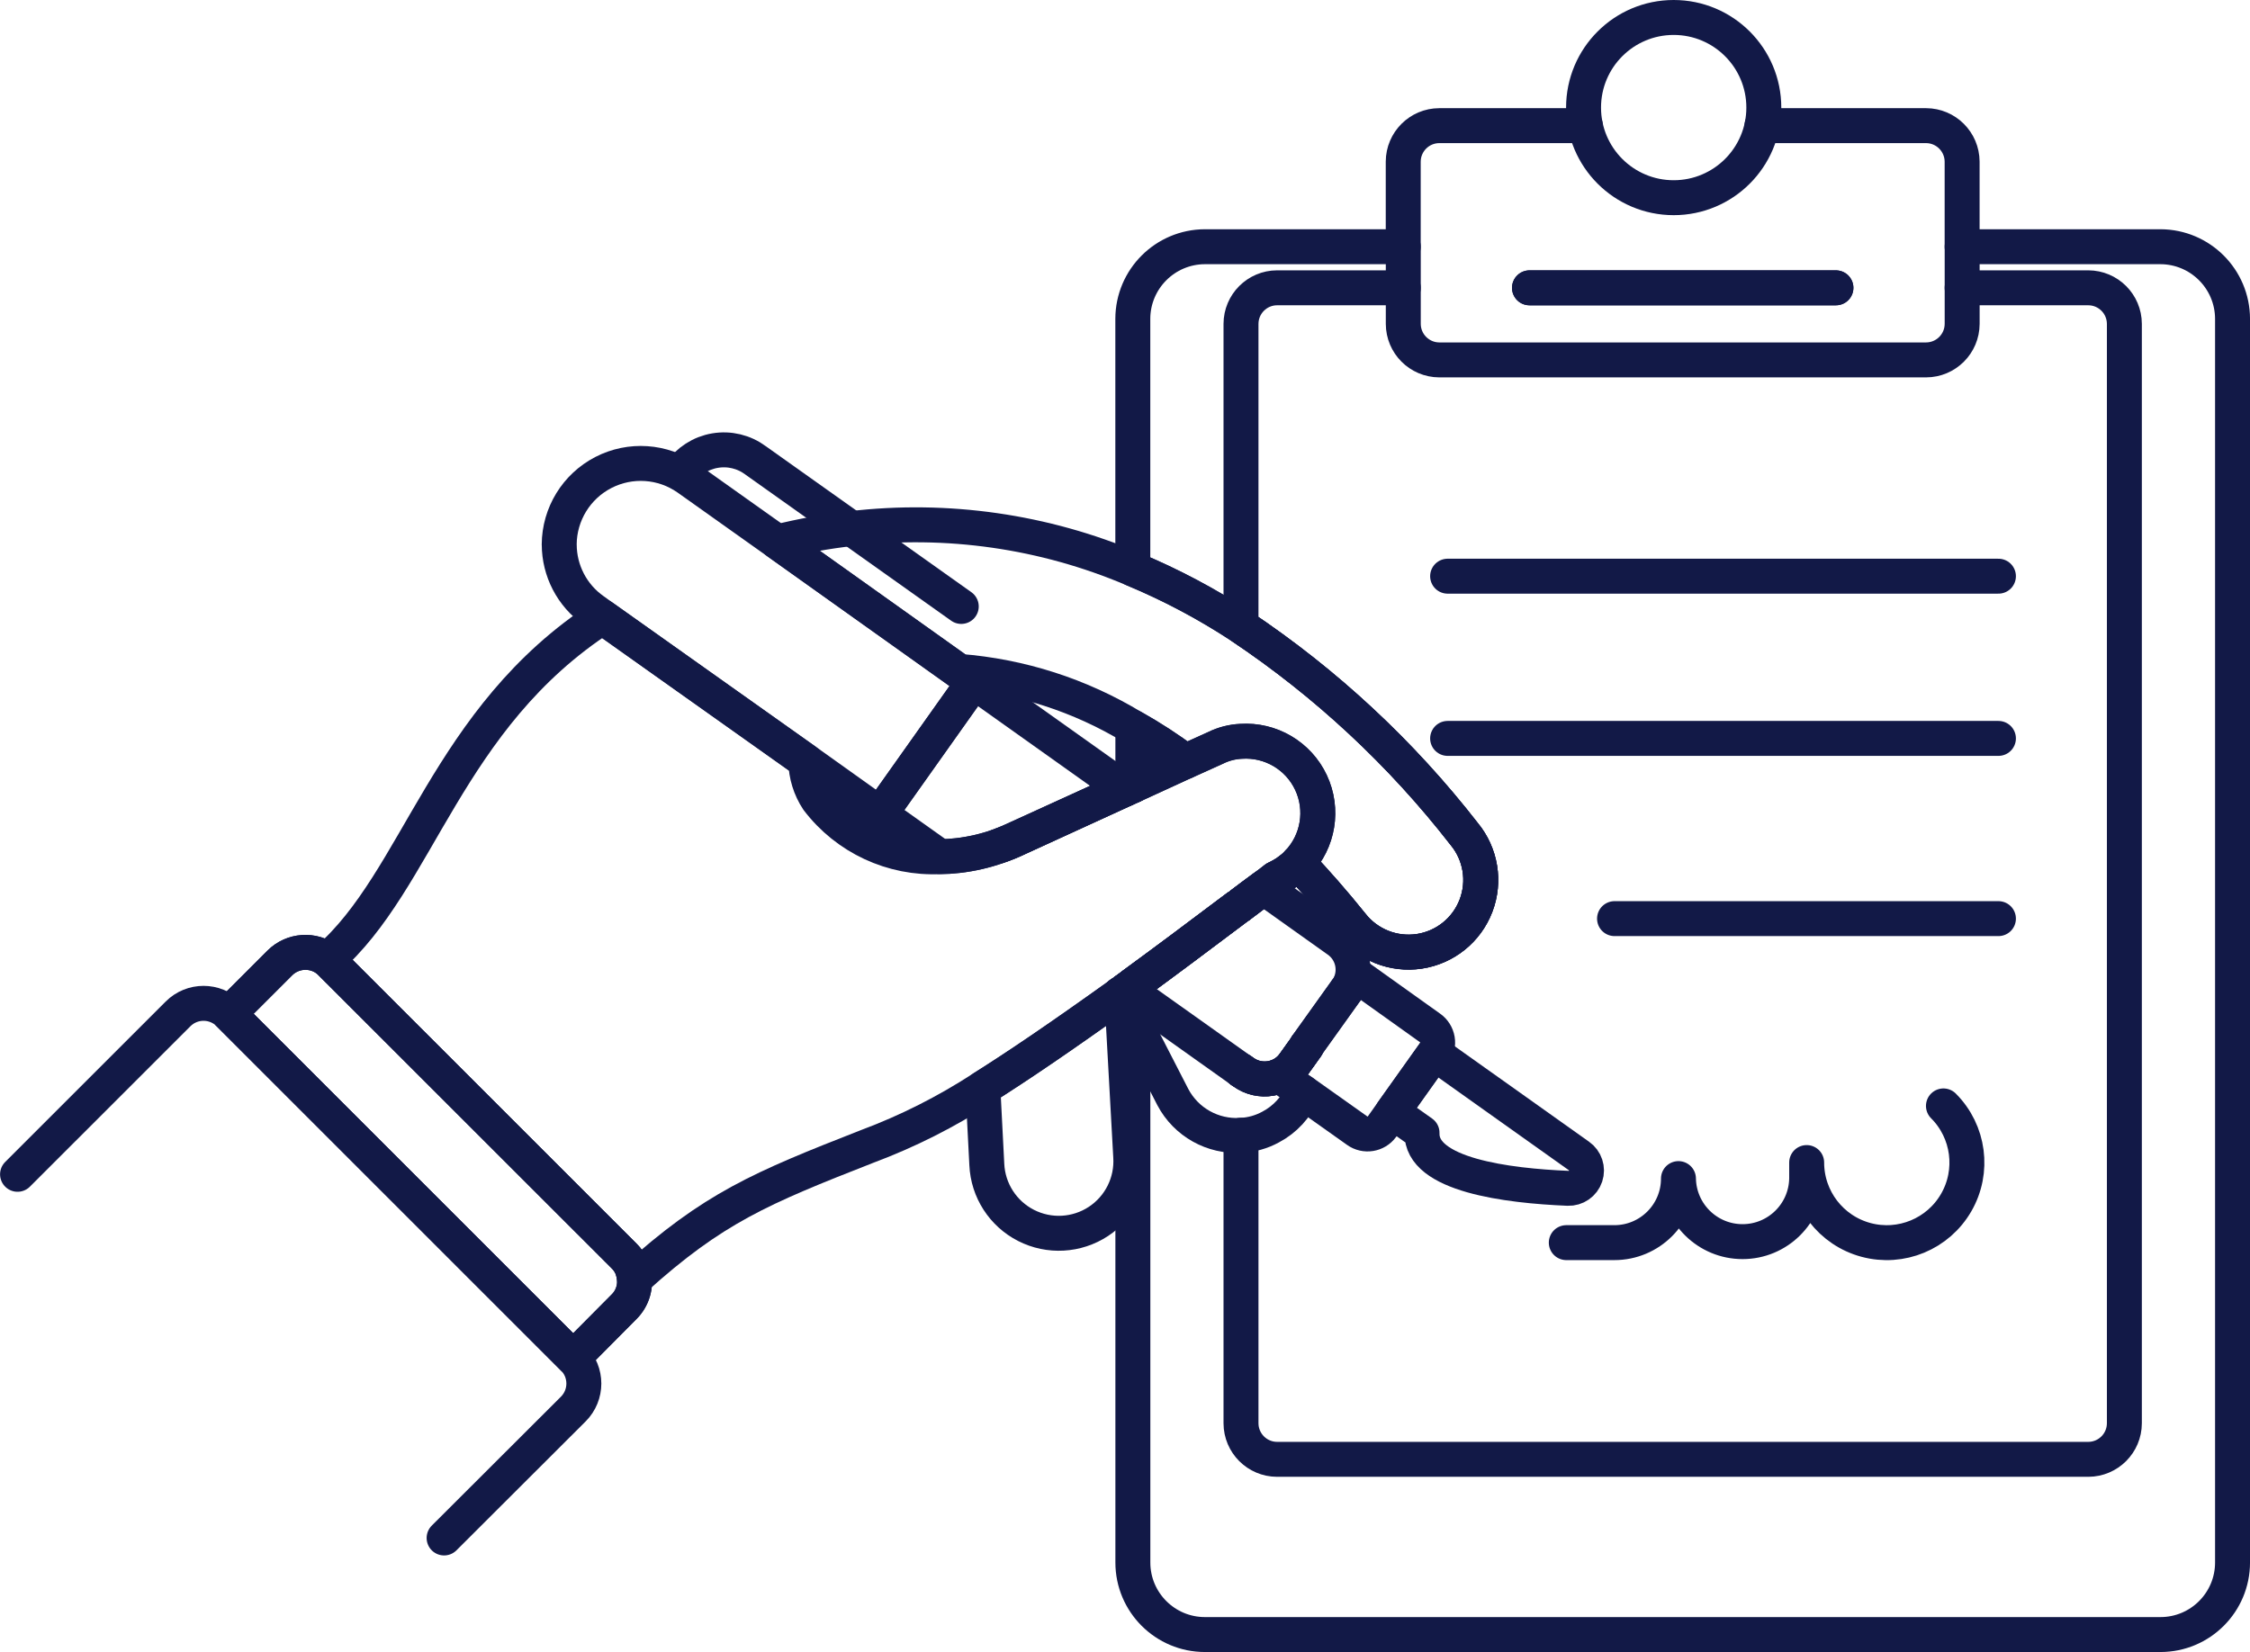
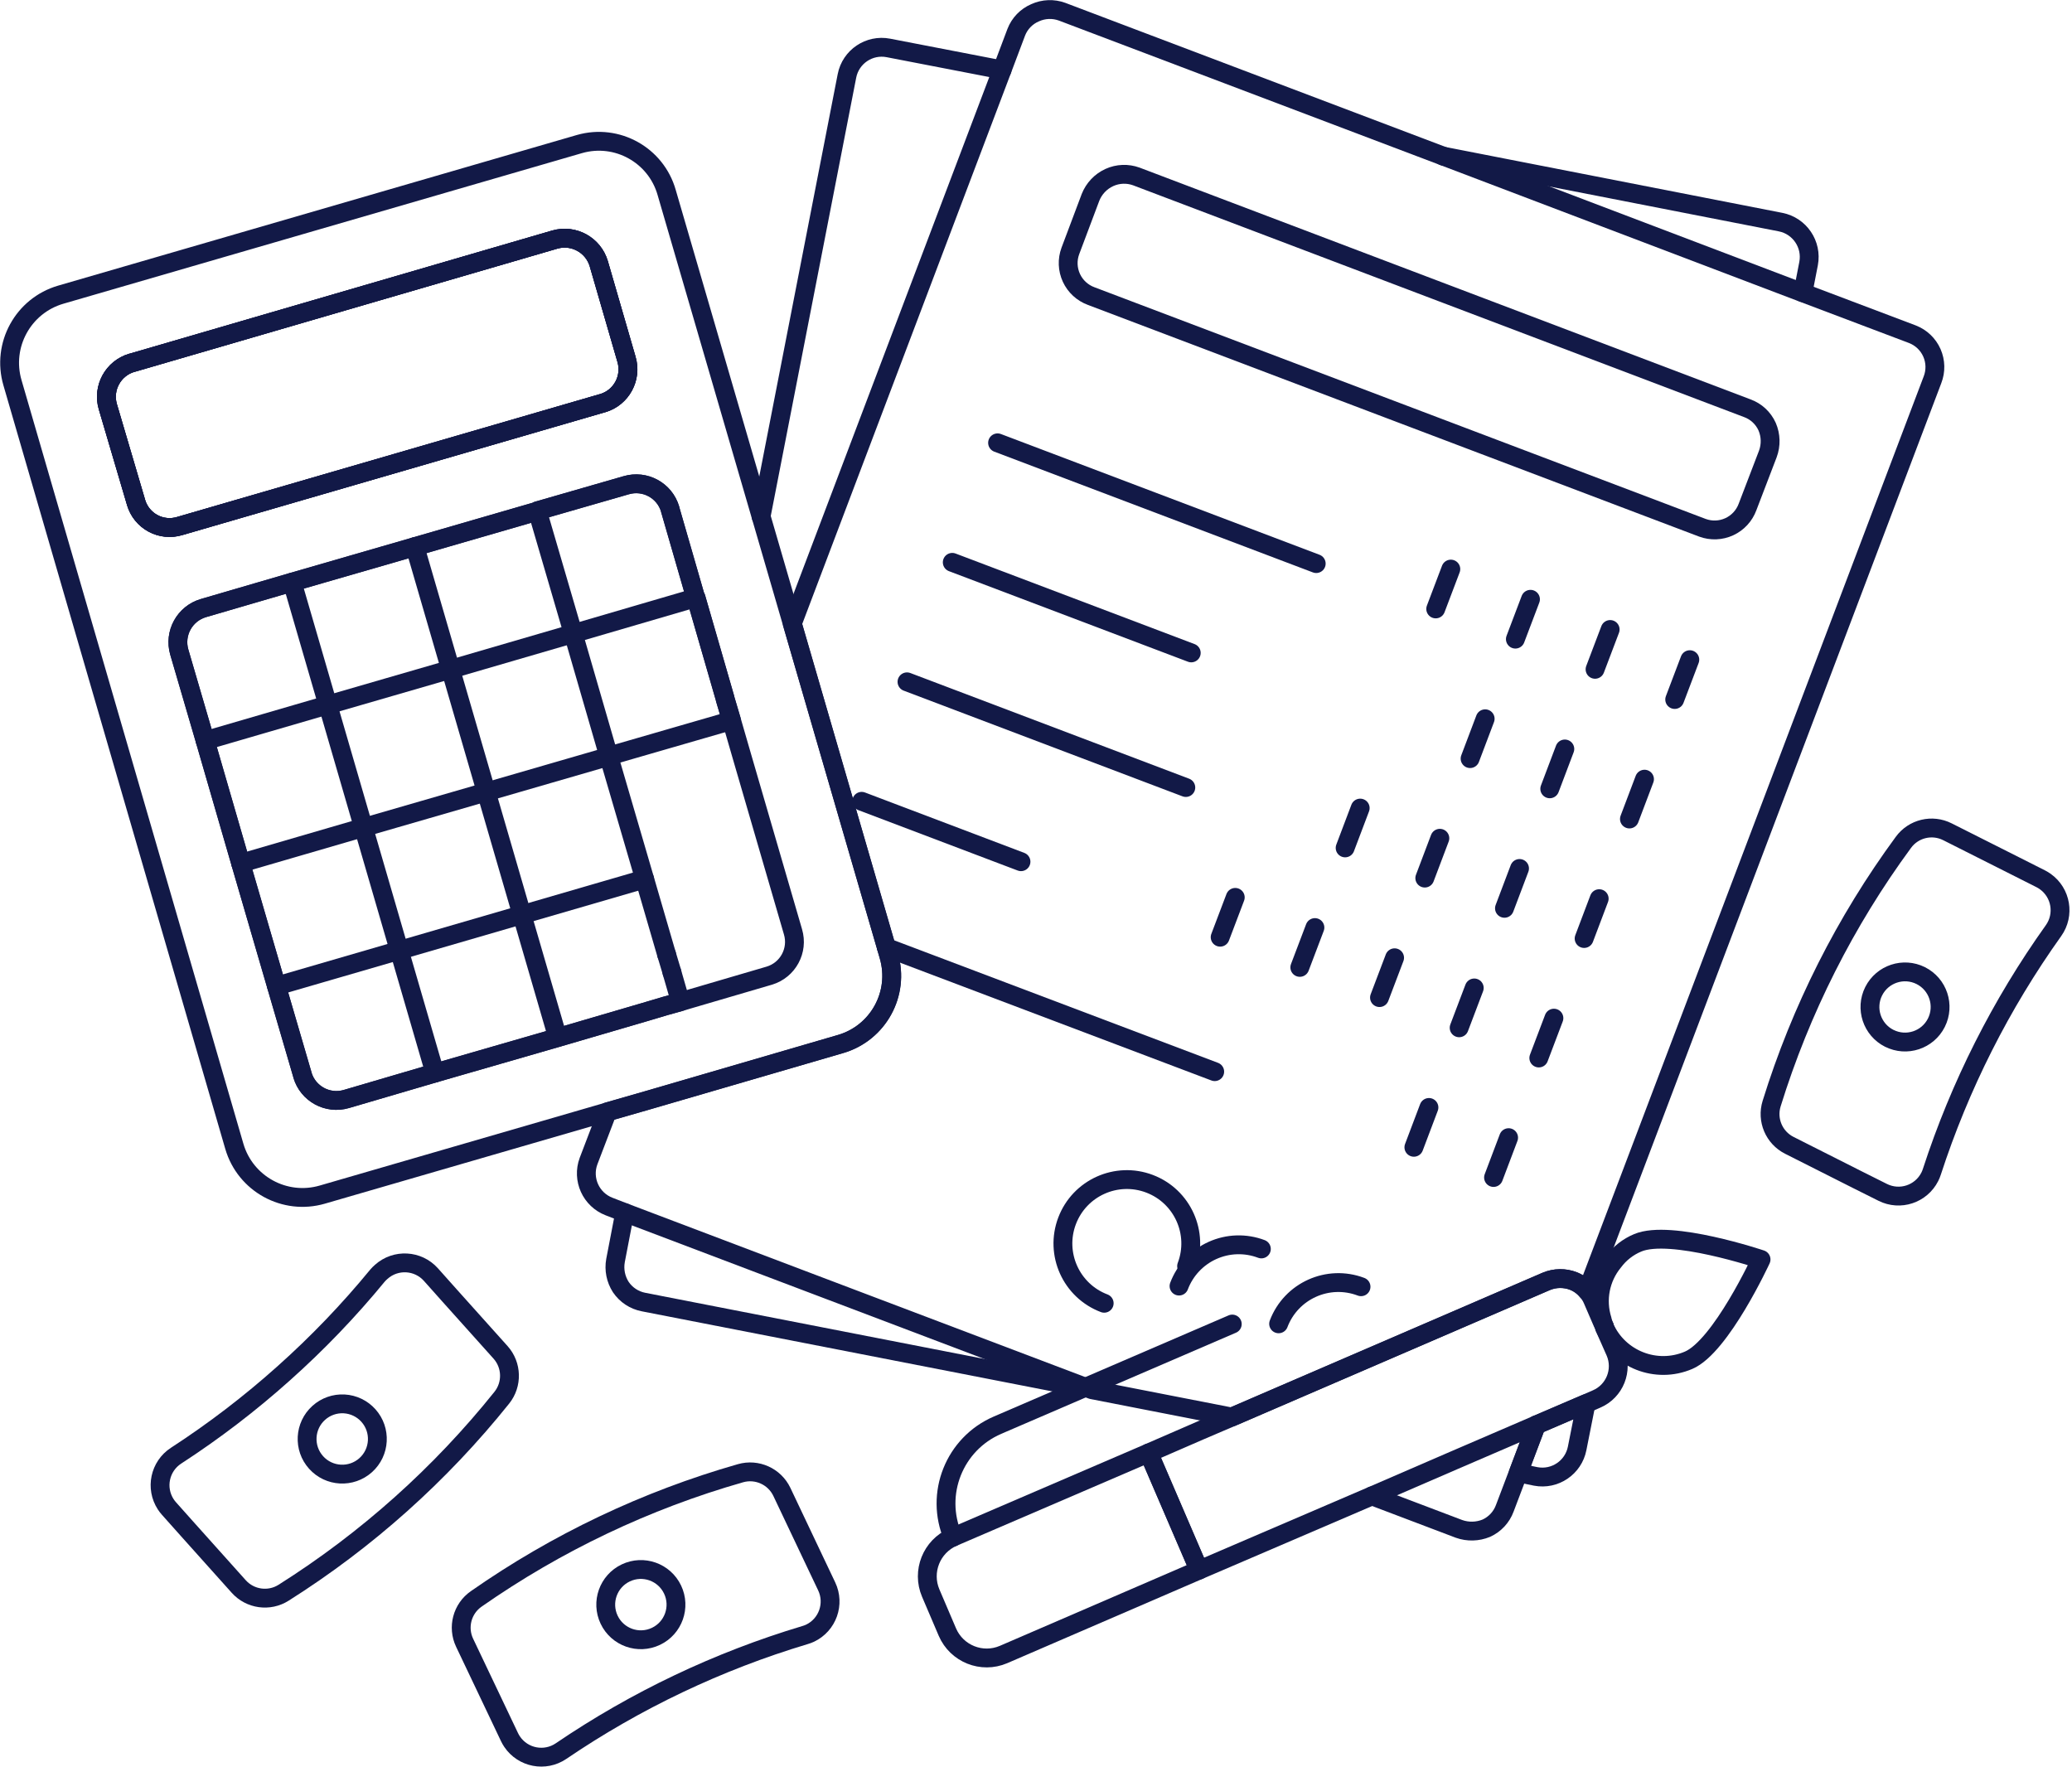
- <svg xmlns="http://www.w3.org/2000/svg" width="128.758" height="94.559" viewBox="0 0 128.758 94.559">
-   <g id="Group_1081" data-name="Group 1081" transform="translate(1 1)">
-     <path id="Path_992" data-name="Path 992" d="M56.032,134.492v.021l-.722,1.01a2.07,2.07,0,0,1-2.886.474l-.147-.1M46.089,131c1.753-1.28,3.713-2.745,5.984-4.456a.652.652,0,0,0,.2-.144c.413-.311.848-.641,1.3-.971.228-.165.455-.33.68-.515a5.49,5.49,0,0,0,.6-.33l.249-.186a2.606,2.606,0,0,0,.432-.393c1.031,1.094,2.065,2.269,3.075,3.527a4.131,4.131,0,1,0,6.437-5.178,54.618,54.618,0,0,0-12.772-11.885,37.469,37.469,0,0,0-6.188-3.279V92.874a4.138,4.138,0,0,1,4.127-4.127H61.564v4.417a2.068,2.068,0,0,0,2.062,2.062H91.481a2.07,2.07,0,0,0,2.065-2.062V88.747h11.346a4.138,4.138,0,0,1,4.127,4.127v71.185a4.125,4.125,0,0,1-4.127,4.127H50.216a4.125,4.125,0,0,1-4.127-4.127V132.964" transform="translate(17.74 -75.625)" fill="none" stroke="#121947" stroke-linecap="round" stroke-linejoin="round" stroke-width="2" />
-     <path id="Path_993" data-name="Path 993" d="M46.089,99.258V102.6l3.012-1.384A27.655,27.655,0,0,0,46.089,99.258Z" transform="translate(17.74 -58.632)" fill="none" stroke="#121947" stroke-linecap="round" stroke-linejoin="round" stroke-width="2" />
-     <line id="Line_64" data-name="Line 64" x2="17.538" transform="translate(86.525 15.475)" fill="none" stroke="#121947" stroke-linecap="round" stroke-linejoin="round" stroke-width="2" />
-     <path id="Path_994" data-name="Path 994" d="M57.741,89.646H50.519a2.07,2.07,0,0,0-2.065,2.065V109.02a54.618,54.618,0,0,1,12.772,11.885,4.131,4.131,0,1,1-6.437,5.178c-1.01-1.259-2.044-2.434-3.075-3.527a2.606,2.606,0,0,1-.432.393l-.249.186a5.49,5.49,0,0,1-.6.33c-.225.186-.453.351-.68.515-.453.33-.887.659-1.3.971" transform="translate(21.563 -74.172)" fill="none" stroke="#121947" stroke-linecap="round" stroke-linejoin="round" stroke-width="2" />
-     <path id="Path_995" data-name="Path 995" d="M48.454,138.154v16.485a2.07,2.07,0,0,0,2.065,2.065H96.941a2.071,2.071,0,0,0,2.065-2.065V91.711a2.07,2.07,0,0,0-2.065-2.065H89.722" transform="translate(21.563 -74.172)" fill="none" stroke="#121947" stroke-linecap="round" stroke-linejoin="round" stroke-width="2" />
-     <path id="Path_996" data-name="Path 996" d="M52.209,106.229v.021l-.722,1.01a2.07,2.07,0,0,1-2.886.474l-.147-.1" transform="translate(21.563 -47.362)" fill="none" stroke="#121947" stroke-linecap="round" stroke-linejoin="round" stroke-width="2" />
-     <line id="Line_65" data-name="Line 65" x1="31.521" transform="translate(81.841 31.981)" fill="none" stroke="#121947" stroke-linecap="round" stroke-linejoin="round" stroke-width="2" />
-     <line id="Line_66" data-name="Line 66" x1="31.521" transform="translate(81.841 41.266)" fill="none" stroke="#121947" stroke-linecap="round" stroke-linejoin="round" stroke-width="2" />
-     <line id="Line_67" data-name="Line 67" x1="21.969" transform="translate(91.393 51.582)" fill="none" stroke="#121947" stroke-linecap="round" stroke-linejoin="round" stroke-width="2" />
-     <path id="Path_997" data-name="Path 997" d="M71.3,93.03V88.16A2.07,2.07,0,0,0,69.237,86.1H59.848" transform="translate(39.984 -79.908)" fill="none" stroke="#121947" stroke-linecap="round" stroke-linejoin="round" stroke-width="2" />
-     <path id="Path_998" data-name="Path 998" d="M62.423,86.1H54.065A2.068,2.068,0,0,0,52,88.16v4.87" transform="translate(27.301 -79.908)" fill="none" stroke="#121947" stroke-linecap="round" stroke-linejoin="round" stroke-width="2" />
-     <line id="Line_68" data-name="Line 68" x1="17.538" transform="translate(86.525 15.475)" fill="none" stroke="#121947" stroke-linecap="round" stroke-linejoin="round" stroke-width="2" />
-     <ellipse id="Ellipse_19" data-name="Ellipse 19" cx="5.158" cy="5.158" rx="5.158" ry="5.158" transform="translate(89.62 0)" fill="none" stroke="#121947" stroke-linecap="round" stroke-linejoin="round" stroke-width="2" />
-     <path id="Path_999" data-name="Path 999" d="M77.15,107.542a4.585,4.585,0,1,1-7.827,3.242v.918a3.669,3.669,0,0,1-7.337,0,3.667,3.667,0,0,1-3.669,3.666h-2.75" transform="translate(33.065 -45.24)" fill="none" stroke="#121947" stroke-linecap="round" stroke-linejoin="round" stroke-width="2" />
-     <path id="Path_1000" data-name="Path 1000" d="M50.67,105.14c-3.425,2.454-5.922,4.147-7.861,5.364l.225,4.375a4.124,4.124,0,1,0,8.235-.455l-.5-9.056v-.29" transform="translate(12.437 -49.225)" fill="none" stroke="#121947" stroke-linecap="round" stroke-linejoin="round" stroke-width="2" />
-     <path id="Path_1001" data-name="Path 1001" d="M45.813,105.1l.1.228.62,1.2,2.29,4.456a4.114,4.114,0,0,0,3.9,2.188,3.889,3.889,0,0,0,1.693-.474,4.026,4.026,0,0,0,1.837-2" transform="translate(17.294 -49.186)" fill="none" stroke="#121947" stroke-linecap="round" stroke-linejoin="round" stroke-width="2" />
-     <path id="Path_1002" data-name="Path 1002" d="M45.963,107.9c.1-.084.225-.165.33-.249,1.753-1.28,3.713-2.745,5.984-4.456" transform="translate(17.536 -52.271)" fill="none" stroke="#121947" stroke-linecap="round" stroke-linejoin="round" stroke-width="2" />
-     <path id="Path_1003" data-name="Path 1003" d="M48.454,107.619l.147.1a2.07,2.07,0,0,0,2.886-.474l.722-1.01" transform="translate(21.563 -47.349)" fill="none" stroke="#121947" stroke-linecap="round" stroke-linejoin="round" stroke-width="2" />
-     <g id="Group_1078" data-name="Group 1078" transform="translate(0 29.037)">
-       <path id="Path_1004" data-name="Path 1004" d="M21.7,115.084l9.185-9.182a2.063,2.063,0,0,1,2.918,0l19.7,19.7a2.063,2.063,0,0,1,0,2.918L46.11,135.9" transform="translate(-21.696 -77.904)" fill="none" stroke="#121947" stroke-linecap="round" stroke-linejoin="round" stroke-width="2" />
-       <path id="Path_1005" data-name="Path 1005" d="M26.321,107.7l19.7,19.7,2.91-2.931a2.022,2.022,0,0,0,.557-1.855,2.47,2.47,0,0,0-.1-.372,2.012,2.012,0,0,0-.453-.68L32.159,104.79a1.635,1.635,0,0,0-.207-.186,2.077,2.077,0,0,0-2.721.186Z" transform="translate(-14.219 -79.707)" fill="none" stroke="#121947" stroke-linecap="round" stroke-linejoin="round" stroke-width="2" />
-       <path id="Path_1006" data-name="Path 1006" d="M50.844,100.536l-.455.2M43.148,104a10.347,10.347,0,0,0,1.154-.474l6.086-2.787L44.3,103.506C43.909,103.692,43.52,103.857,43.148,104Zm7.366,8.193a1.538,1.538,0,0,0-.29.225.111.111,0,0,0-.1.063" transform="translate(12.985 -85.603)" fill="none" stroke="#121947" stroke-linecap="round" stroke-linejoin="round" stroke-width="2" />
-       <path id="Path_1007" data-name="Path 1007" d="M38.314,95.813l10.4,7.408a22.523,22.523,0,0,1,9.946,3.2,27.654,27.654,0,0,1,3.012,1.96L63.4,107.6a3.658,3.658,0,0,1,1.444-.372,4.119,4.119,0,0,1,3.26,6.953c1.031,1.094,2.065,2.269,3.075,3.527a4.131,4.131,0,1,0,6.437-5.178A54.617,54.617,0,0,0,64.847,100.64a37.471,37.471,0,0,0-6.188-3.279,31.752,31.752,0,0,0-16.114-2.313A32.788,32.788,0,0,0,38.314,95.813Z" transform="translate(5.17 -94.829)" fill="none" stroke="#121947" stroke-linecap="round" stroke-linejoin="round" stroke-width="2" />
-       <path id="Path_1008" data-name="Path 1008" d="M73.846,118.448c-3.425,2.454-5.922,4.147-7.861,5.364a33.807,33.807,0,0,1-6.625,3.344c-6.107,2.392-8.808,3.527-13.306,7.591a1.18,1.18,0,0,0-.042-.267,2.385,2.385,0,0,0-.1-.372,2.037,2.037,0,0,0-.453-.68L28.68,116.653a1.635,1.635,0,0,0-.207-.186c5.241-4.54,6.79-13.824,15.745-19.623L55.854,105.1a4.11,4.11,0,0,0,.68,2.208,8.292,8.292,0,0,0,6.994,3.26,8.859,8.859,0,0,0,1.034-.063,10.557,10.557,0,0,0,2.311-.536,10.345,10.345,0,0,0,1.154-.474l6.086-2.787" transform="translate(-10.74 -91.57)" fill="none" stroke="#121947" stroke-linecap="round" stroke-linejoin="round" stroke-width="2" />
-       <path id="Path_1009" data-name="Path 1009" d="M45.963,113.769c.1-.084.225-.165.33-.249,1.753-1.28,3.713-2.745,5.984-4.456a.652.652,0,0,0,.2-.144c.413-.311.848-.641,1.3-.971.228-.165.455-.33.68-.516a5.491,5.491,0,0,0,.6-.33l.249-.186a2.607,2.607,0,0,0,.432-.393,4.119,4.119,0,0,0-3.26-6.953,3.658,3.658,0,0,0-1.444.372l-1.732.782-3.012,1.384" transform="translate(17.536 -87.178)" fill="none" stroke="#121947" stroke-linecap="round" stroke-linejoin="round" stroke-width="2" />
-       <path id="Path_1010" data-name="Path 1010" d="M26.321,107.7l19.7,19.7,2.91-2.931a2.022,2.022,0,0,0,.557-1.855,2.47,2.47,0,0,0-.1-.372,2.012,2.012,0,0,0-.453-.68L32.159,104.79a1.635,1.635,0,0,0-.207-.186,2.077,2.077,0,0,0-2.721.186Z" transform="translate(-14.219 -79.707)" fill="none" stroke="#121947" stroke-linecap="round" stroke-linejoin="round" stroke-width="2" />
+ <svg xmlns="http://www.w3.org/2000/svg" width="109.975" height="93.778" viewBox="0 0 109.975 93.778">
+   <g id="Group_3014" data-name="Group 3014" transform="translate(5444.545 -7983.5)">
+     <g id="Group_1089" data-name="Group 1089">
+       <g id="Group_1088" data-name="Group 1088">
+         <g id="Group_1085" data-name="Group 1085">
+           <g id="Group_1083" data-name="Group 1083">
+             <path id="Path_1020" data-name="Path 1020" d="M-5404.15,8010.913l4.558-23.383a1.878,1.878,0,0,1,2.2-1.486l6.034,1.167" fill="none" stroke="#121947" stroke-linecap="round" stroke-linejoin="round" stroke-width="1" />
+             <path id="Path_1021" data-name="Path 1021" d="M-5387.023,8057.167l-23.364-4.558a1.884,1.884,0,0,1-1.206-.793,1.959,1.959,0,0,1-.282-1.413l.489-2.542" fill="none" stroke="#121947" stroke-linecap="round" stroke-linejoin="round" stroke-width="1" />
+             <path id="Path_1022" data-name="Path 1022" d="M-5360.363,8058l-.472,2.374a1.882,1.882,0,0,1-2.2,1.489l-.924-.19.961-2.542Z" fill="none" stroke="#121947" stroke-linecap="round" stroke-linejoin="round" stroke-width="1" />
+             <path id="Path_1024" data-name="Path 1024" d="M-5350.716,8007.6l-1.075,2.807a1.863,1.863,0,0,1-2.393,1.106l-.037-.014-32.408-12.284a1.863,1.863,0,0,1-1.106-2.393l.014-.037,1.056-2.807a1.947,1.947,0,0,1,1-1.056,1.893,1.893,0,0,1,1.433-.056l32.424,12.3a1.847,1.847,0,0,1,1.056.978A1.946,1.946,0,0,1-5350.716,8007.6Z" fill="none" stroke="#121947" stroke-linecap="round" stroke-linejoin="round" stroke-width="1" />
+             <path id="Path_1025" data-name="Path 1025" d="M-5367.938,7991.789l17.9,3.5a1.884,1.884,0,0,1,1.487,2.2l-.3,1.545" fill="none" stroke="#121947" stroke-linecap="round" stroke-linejoin="round" stroke-width="1" />
+             <path id="Path_1027" data-name="Path 1027" d="M-5379.165,8058.712l16.691-7.2a1.933,1.933,0,0,1,1.452-.017,1.805,1.805,0,0,1,.715.525l2.279-6.008,16.054-42.356a1.865,1.865,0,0,0-1.064-2.415l-.031-.012-5.782-2.187-19.087-7.254-20.235-7.667a1.89,1.89,0,0,0-1.433.056,1.849,1.849,0,0,0-1,1.036l-.754,2-11.133,29.389,4.994,17.183.131.452a3.769,3.769,0,0,1-2.561,4.673h0l-10.289,3-2.089.6-1,2.617a1.884,1.884,0,0,0,1.092,2.413l.829.321,24.456,9.27.212.082m0,0,.129.049,7.424,1.45" fill="none" stroke="#121947" stroke-linecap="round" stroke-linejoin="round" stroke-width="1" />
+             <path id="Path_1029" data-name="Path 1029" d="M-5363,8059.129l-.961,2.542-.715,1.885a1.866,1.866,0,0,1-.98,1.056,2.023,2.023,0,0,1-1.45.036l-4.617-1.751" fill="none" stroke="#121947" stroke-linecap="round" stroke-linejoin="round" stroke-width="1" />
+             <line id="Line_71" data-name="Line 71" x1="0.802" y2="2.114" transform="translate(-5355.657 8018.513)" fill="none" stroke="#121947" stroke-linecap="round" stroke-linejoin="round" stroke-width="1" />
+             <line id="Line_72" data-name="Line 72" x1="0.802" y2="2.114" transform="translate(-5359.885 8016.911)" fill="none" stroke="#121947" stroke-linecap="round" stroke-linejoin="round" stroke-width="1" />
+             <line id="Line_73" data-name="Line 73" x1="0.802" y2="2.115" transform="translate(-5364.114 8015.308)" fill="none" stroke="#121947" stroke-linecap="round" stroke-linejoin="round" stroke-width="1" />
+             <line id="Line_74" data-name="Line 74" x1="0.802" y2="2.115" transform="translate(-5368.342 8013.705)" fill="none" stroke="#121947" stroke-linecap="round" stroke-linejoin="round" stroke-width="1" />
+             <line id="Line_75" data-name="Line 75" x1="0.8" y2="2.114" transform="translate(-5358.06 8024.856)" fill="none" stroke="#121947" stroke-linecap="round" stroke-linejoin="round" stroke-width="1" />
+             <line id="Line_76" data-name="Line 76" x1="0.8" y2="2.115" transform="translate(-5362.289 8023.253)" fill="none" stroke="#121947" stroke-linecap="round" stroke-linejoin="round" stroke-width="1" />
+             <line id="Line_77" data-name="Line 77" x1="0.8" y2="2.115" transform="translate(-5366.517 8021.65)" fill="none" stroke="#121947" stroke-linecap="round" stroke-linejoin="round" stroke-width="1" />
+             <line id="Line_78" data-name="Line 78" x1="0.8" y2="2.115" transform="translate(-5360.465 8031.198)" fill="none" stroke="#121947" stroke-linecap="round" stroke-linejoin="round" stroke-width="1" />
+             <line id="Line_79" data-name="Line 79" x1="0.8" y2="2.115" transform="translate(-5364.693 8029.595)" fill="none" stroke="#121947" stroke-linecap="round" stroke-linejoin="round" stroke-width="1" />
+             <line id="Line_80" data-name="Line 80" x1="0.8" y2="2.114" transform="translate(-5368.922 8027.992)" fill="none" stroke="#121947" stroke-linecap="round" stroke-linejoin="round" stroke-width="1" />
+             <line id="Line_81" data-name="Line 81" x1="0.8" y2="2.114" transform="translate(-5373.15 8026.39)" fill="none" stroke="#121947" stroke-linecap="round" stroke-linejoin="round" stroke-width="1" />
+             <line id="Line_82" data-name="Line 82" x2="16.913" y2="6.41" transform="translate(-5391.597 8007.004)" fill="none" stroke="#121947" stroke-linecap="round" stroke-linejoin="round" stroke-width="1" />
+             <line id="Line_83" data-name="Line 83" x2="12.685" y2="4.807" transform="translate(-5394.002 8013.347)" fill="none" stroke="#121947" stroke-linecap="round" stroke-linejoin="round" stroke-width="1" />
+             <line id="Line_84" data-name="Line 84" x2="14.799" y2="5.61" transform="translate(-5396.405 8019.689)" fill="none" stroke="#121947" stroke-linecap="round" stroke-linejoin="round" stroke-width="1" />
+             <line id="Line_85" data-name="Line 85" x1="0.802" y2="2.115" transform="translate(-5362.87 8037.54)" fill="none" stroke="#121947" stroke-linecap="round" stroke-linejoin="round" stroke-width="1" />
+             <line id="Line_86" data-name="Line 86" x1="0.802" y2="2.115" transform="translate(-5367.098 8035.937)" fill="none" stroke="#121947" stroke-linecap="round" stroke-linejoin="round" stroke-width="1" />
+             <line id="Line_87" data-name="Line 87" x1="0.802" y2="2.114" transform="translate(-5371.326 8034.335)" fill="none" stroke="#121947" stroke-linecap="round" stroke-linejoin="round" stroke-width="1" />
+             <line id="Line_88" data-name="Line 88" x1="0.802" y2="2.114" transform="translate(-5375.555 8032.732)" fill="none" stroke="#121947" stroke-linecap="round" stroke-linejoin="round" stroke-width="1" />
+             <line id="Line_89" data-name="Line 89" x1="0.802" y2="2.114" transform="translate(-5379.783 8031.13)" fill="none" stroke="#121947" stroke-linecap="round" stroke-linejoin="round" stroke-width="1" />
+             <line id="Line_90" data-name="Line 90" x2="8.456" y2="3.206" transform="translate(-5398.81 8026.031)" fill="none" stroke="#121947" stroke-linecap="round" stroke-linejoin="round" stroke-width="1" />
+             <line id="Line_91" data-name="Line 91" x1="0.8" y2="2.115" transform="translate(-5365.273 8043.883)" fill="none" stroke="#121947" stroke-linecap="round" stroke-linejoin="round" stroke-width="1" />
+             <line id="Line_92" data-name="Line 92" x1="0.8" y2="2.115" transform="translate(-5369.501 8042.28)" fill="none" stroke="#121947" stroke-linecap="round" stroke-linejoin="round" stroke-width="1" />
+             <line id="Line_93" data-name="Line 93" x1="17.428" y1="6.594" transform="translate(-5397.5 8033.786)" fill="none" stroke="#121947" stroke-linecap="round" stroke-linejoin="round" stroke-width="1" />
+             <g id="Group_1082" data-name="Group 1082">
+               <path id="Path_1032" data-name="Path 1032" d="M-5385.938,8052.673a3.392,3.392,0,0,1-1.97-4.374,3.393,3.393,0,0,1,4.374-1.97,3.392,3.392,0,0,1,1.97,4.374" fill="none" stroke="#121947" stroke-linecap="round" stroke-linejoin="round" stroke-width="1" />
+               <path id="Path_1033" data-name="Path 1033" d="M-5381.966,8051.761a3.388,3.388,0,0,1,4.37-1.971h0" fill="none" stroke="#121947" stroke-linecap="round" stroke-linejoin="round" stroke-width="1" />
+               <path id="Path_1034" data-name="Path 1034" d="M-5376.68,8053.764a3.392,3.392,0,0,1,4.374-1.968" fill="none" stroke="#121947" stroke-linecap="round" stroke-linejoin="round" stroke-width="1" />
+             </g>
+           </g>
+           <g id="Group_1084" data-name="Group 1084">
+             <path id="Path_1035" data-name="Path 1035" d="M-5397.367,8034.238l-.131-.452-4.994-17.183-1.656-5.689-5.013-17.2a3.739,3.739,0,0,0-4.621-2.57l-.032.009-27.508,7.988a3.768,3.768,0,0,0-2.561,4.673h0l11.775,40.527a3.769,3.769,0,0,0,4.673,2.564l15.13-4.391,2.089-.6,10.289-3a3.768,3.768,0,0,0,2.561-4.673Zm-39.965-24.1-1.487-5.048a1.88,1.88,0,0,1,1.271-2.335l.011,0,22.439-6.538a1.891,1.891,0,0,1,2.338,1.282l1.469,5.069a1.872,1.872,0,0,1-1.258,2.328l-.024.007-22.439,6.52a1.852,1.852,0,0,1-2.308-1.241Zm33.6,25.152-4.7,1.378-.81.226-1.073.319-4.636,1.357-6.519,1.883-4.692,1.377a1.878,1.878,0,0,1-2.332-1.271l0-.011-1.374-4.709-1.9-6.519-1.883-6.5-1.378-4.711a1.886,1.886,0,0,1,1.282-2.335l4.709-1.377,6.519-1.885,6.5-1.883v-.019l4.709-1.357a1.879,1.879,0,0,1,2.334,1.268l0,.014,1.355,4.692h.019l1.545,5.351v.017l.341,1.151.545,1.883,2.715,9.328a1.872,1.872,0,0,1-1.259,2.328Z" fill="none" stroke="#121947" stroke-linecap="round" stroke-linejoin="round" stroke-width="1" />
+             <path id="Path_1036" data-name="Path 1036" d="M-5412.573,8004.9l-22.44,6.52a1.852,1.852,0,0,1-2.307-1.243l-.011-.039-1.489-5.047a1.88,1.88,0,0,1,1.271-2.335l.011,0,22.436-6.539a1.89,1.89,0,0,1,2.338,1.282l1.469,5.069a1.872,1.872,0,0,1-1.257,2.329Z" fill="none" stroke="#121947" stroke-linecap="round" stroke-linejoin="round" stroke-width="1" />
+             <path id="Path_1037" data-name="Path 1037" d="M-5408.881,8035.106l.452,1.564-.81.226-1.073.319-4.636,1.357-6.519,1.883-4.692,1.377a1.878,1.878,0,0,1-2.332-1.271l0-.011-1.378-4.709-1.9-6.519-1.883-6.5-1.377-4.709a1.888,1.888,0,0,1,1.282-2.338l4.709-1.374,6.519-1.885,6.5-1.883v-.019l4.709-1.357a1.879,1.879,0,0,1,2.334,1.268l0,.014,1.355,4.692h.019l1.545,5.351v.015l.341,1.151-.6.17-5.916,1.712v.019l1.9,6.5,1.168,4.011" fill="none" stroke="#121947" stroke-linecap="round" stroke-linejoin="round" stroke-width="1" />
+             <line id="Line_94" data-name="Line 94" x2="7.575" y2="26.052" transform="translate(-5429.037 8014.404)" fill="none" stroke="#121947" stroke-linecap="round" stroke-linejoin="round" stroke-width="1" />
+             <line id="Line_95" data-name="Line 95" x2="7.577" y2="26.052" transform="translate(-5422.525 8012.511)" fill="none" stroke="#121947" stroke-linecap="round" stroke-linejoin="round" stroke-width="1" />
+             <path id="Path_1040" data-name="Path 1040" d="M-5416.02,8010.63l1.9,6.5,1.884,6.5" fill="none" stroke="#121947" stroke-linecap="round" stroke-linejoin="round" stroke-width="1" />
+             <line id="Line_96" data-name="Line 96" x1="0.283" y1="0.942" transform="translate(-5409.162 8034.163)" fill="none" stroke="#121947" stroke-linecap="round" stroke-linejoin="round" stroke-width="1" />
+             <path id="Path_1041" data-name="Path 1041" d="M-5407.619,8015.228l-6.5,1.9-6.519,1.9-6.5,1.884-6.519,1.9" fill="none" stroke="#121947" stroke-linecap="round" stroke-linejoin="round" stroke-width="1" />
+             <path id="Path_1042" data-name="Path 1042" d="M-5412.233,8023.649l-6.5,1.884-6.52,1.887-6.519,1.9" fill="none" stroke="#121947" stroke-linecap="round" stroke-linejoin="round" stroke-width="1" />
+             <line id="Line_97" data-name="Line 97" y1="5.681" x2="19.538" transform="translate(-5429.868 8030.156)" fill="none" stroke="#121947" stroke-linecap="round" stroke-linejoin="round" stroke-width="1" />
+             <path id="Path_1043" data-name="Path 1043" d="M-5412.573,8004.9l-22.44,6.52a1.852,1.852,0,0,1-2.307-1.243l-.011-.039-1.489-5.047a1.88,1.88,0,0,1,1.271-2.335l.011,0,22.436-6.539a1.89,1.89,0,0,1,2.338,1.282l1.469,5.069a1.872,1.872,0,0,1-1.257,2.329Z" fill="none" stroke="#121947" stroke-linecap="round" stroke-linejoin="round" stroke-width="1" />
+           </g>
+         </g>
+         <g id="Group_1087" data-name="Group 1087">
+           <g id="Group_1086" data-name="Group 1086">
+             <path id="Path_1044" data-name="Path 1044" d="M-5393.963,8065.086a4.521,4.521,0,0,1,2.364-5.942l12.459-5.368" fill="none" stroke="#121947" stroke-linecap="round" stroke-linejoin="round" stroke-width="1" />
+             <path id="Path_1045" data-name="Path 1045" d="M-5351.074,8050.348s-2.131,4.617-3.846,5.351a3.415,3.415,0,0,1-4.464-1.754v-.036l-.019-.036a1.845,1.845,0,0,1-.1-.3v-.019a3.3,3.3,0,0,1,.6-3.089,3.067,3.067,0,0,1,1.282-1C-5355.88,8048.728-5351.074,8050.348-5351.074,8050.348Z" fill="none" stroke="#121947" stroke-linecap="round" stroke-linejoin="round" stroke-width="1" />
+             <path id="Path_1046" data-name="Path 1046" d="M-5359.8,8057.752l-.564.246-2.639,1.131-4.371,1.883-4.354,1.885-9.175,3.938-2.676-6.217,2.732-1.187,1.678-.718,16.691-7.2a1.933,1.933,0,0,1,1.452-.017,1.805,1.805,0,0,1,.715.525,1.585,1.585,0,0,1,.3.472l.489,1.131.114.246.019.036v.036l.584,1.321A1.9,1.9,0,0,1-5359.8,8057.752Z" fill="none" stroke="#121947" stroke-linecap="round" stroke-linejoin="round" stroke-width="1" />
+             <path id="Path_1047" data-name="Path 1047" d="M-5380.9,8066.834l-10.382,4.483a2.272,2.272,0,0,1-2.977-1.187l-.885-2.072a2.272,2.272,0,0,1,1.187-2.977l10.382-4.464Z" fill="none" stroke="#121947" stroke-linecap="round" stroke-linejoin="round" stroke-width="1" />
+           </g>
+         </g>
+       </g>
    </g>
-     <g id="Group_1079" data-name="Group 1079" transform="translate(31.003 24.704)">
-       <path id="Path_1011" data-name="Path 1011" d="M33.544,98.134a4.621,4.621,0,0,0,1.96,3.776l.515.372,11.636,8.253,4.25,3.033L57.272,106l-.848-.6-10.4-7.408-5.137-3.65a4.666,4.666,0,0,0-7.345,3.794Z" transform="translate(-33.544 -92.674)" fill="none" stroke="#121947" stroke-linecap="round" stroke-linejoin="round" stroke-width="2" />
-       <path id="Path_1012" data-name="Path 1012" d="M52.277,102.182,40.5,93.816a3.03,3.03,0,0,0-4.315.733" transform="translate(-29.271 -93.173)" fill="none" stroke="#121947" stroke-linecap="round" stroke-linejoin="round" stroke-width="2" />
-       <path id="Path_1013" data-name="Path 1013" d="M51.766,109.751l1.693,1.2c-.084,2.415,4.888,3.033,8.355,3.177a1.019,1.019,0,0,0,.62-1.855l-8.274-5.882Z" transform="translate(-4.085 -71.813)" fill="none" stroke="#121947" stroke-linecap="round" stroke-linejoin="round" stroke-width="2" />
-       <path id="Path_1014" data-name="Path 1014" d="M49.385,110.592l1.094.764,3.114,2.209a1.023,1.023,0,0,0,1.423-.228l.6-.845,2.394-3.365a1.031,1.031,0,0,0-.249-1.444l-4.189-2.991-.411.557a2.108,2.108,0,0,1-.165.267.021.021,0,0,0-.021.021L50.7,108.715v.021l-.722,1.01Z" transform="translate(-7.934 -74.553)" fill="none" stroke="#121947" stroke-linecap="round" stroke-linejoin="round" stroke-width="2" />
-       <path id="Path_1015" data-name="Path 1015" d="M52.481,113.229l-6.188-4.4-.33-.246c.1-.084.225-.165.33-.249,1.753-1.28,3.713-2.745,5.984-4.456a.652.652,0,0,0,.2-.144c.413-.311.848-.641,1.3-.971l4.231,3.012a2.047,2.047,0,0,1,.68,2.58,2.109,2.109,0,0,1-.165.267.02.02,0,0,0-.021.021l-2.271,3.179" transform="translate(-13.466 -77.663)" fill="none" stroke="#121947" stroke-linecap="round" stroke-linejoin="round" stroke-width="2" />
-       <path id="Path_1016" data-name="Path 1016" d="M40.561,105.835l3.425,2.436a8.863,8.863,0,0,0,1.034-.063,10.557,10.557,0,0,0,2.311-.536,10.348,10.348,0,0,0,1.154-.474l6.086-2.787-8.643-6.147Z" transform="translate(-22.2 -84.942)" fill="none" stroke="#121947" stroke-linecap="round" stroke-linejoin="round" stroke-width="2" />
-     </g>
-     <g id="Group_1080" data-name="Group 1080" transform="translate(63.107 43.969)">
-       <line id="Line_69" data-name="Line 69" y1="0.206" x2="0.454" transform="translate(0.268)" fill="none" stroke="#121947" stroke-linecap="round" stroke-linejoin="round" stroke-width="2" />
-       <path id="Path_1017" data-name="Path 1017" d="M45.813,105.279a.111.111,0,0,1,.1-.063,1.537,1.537,0,0,1,.29-.225" transform="translate(-45.813 -93.333)" fill="none" stroke="#121947" stroke-linecap="round" stroke-linejoin="round" stroke-width="2" />
-       <line id="Line_70" data-name="Line 70" y1="0.206" x2="0.454" transform="translate(0.268)" fill="none" stroke="#121947" stroke-linecap="round" stroke-linejoin="round" stroke-width="2" />
-       <path id="Path_1018" data-name="Path 1018" d="M45.813,105.279a.111.111,0,0,1,.1-.063,1.537,1.537,0,0,1,.29-.225" transform="translate(-45.813 -93.333)" fill="none" stroke="#121947" stroke-linecap="round" stroke-linejoin="round" stroke-width="2" />
+     <g id="Group_1094" data-name="Group 1094">
+       <g id="Group_1093" data-name="Group 1093">
+         <g id="Group_1090" data-name="Group 1090">
+           <path id="Path_1048" data-name="Path 1048" d="M-5400.667,8067.7a1.865,1.865,0,0,1-.884,2.485,1.873,1.873,0,0,1-.269.1,47.079,47.079,0,0,0-12.948,6.159,1.868,1.868,0,0,1-2.595-.5,1.94,1.94,0,0,1-.139-.243l-.645-1.357-1.737-3.651a1.861,1.861,0,0,1,.615-2.328,47.031,47.031,0,0,1,14.023-6.67,1.867,1.867,0,0,1,2.2.99l1.731,3.651Z" fill="none" stroke="#121947" stroke-linecap="round" stroke-linejoin="round" stroke-width="1" />
+           <path id="Path_1049" data-name="Path 1049" d="M-5408.847,8067.868a1.864,1.864,0,0,0-2.484-.883,1.865,1.865,0,0,0-.883,2.484,1.864,1.864,0,0,0,2.484.883,1.863,1.863,0,0,0,.884-2.482Z" fill="none" stroke="#121947" stroke-linecap="round" stroke-linejoin="round" stroke-width="1" />
+         </g>
+         <g id="Group_1091" data-name="Group 1091">
+           <path id="Path_1050" data-name="Path 1050" d="M-5344.618,8046.786a1.863,1.863,0,0,0,2.5-.824,1.853,1.853,0,0,0,.11-.268,47.11,47.11,0,0,1,6.458-12.8,1.869,1.869,0,0,0-.44-2.606,1.869,1.869,0,0,0-.239-.145l-1.34-.676-3.612-1.819a1.856,1.856,0,0,0-2.338.562,46.877,46.877,0,0,0-6.993,13.865,1.861,1.861,0,0,0,.939,2.216l3.61,1.822Z" fill="none" stroke="#121947" stroke-linecap="round" stroke-linejoin="round" stroke-width="1" />
+           <path id="Path_1051" data-name="Path 1051" d="M-5344.268,8038.611a1.863,1.863,0,0,1-.828-2.5,1.864,1.864,0,0,1,2.5-.828,1.863,1.863,0,0,1,.827,2.5v0a1.861,1.861,0,0,1-2.5.826Z" fill="none" stroke="#121947" stroke-linecap="round" stroke-linejoin="round" stroke-width="1" />
+         </g>
+         <g id="Group_1092" data-name="Group 1092">
+           <path id="Path_1052" data-name="Path 1052" d="M-5421.675,8051.149a1.866,1.866,0,0,0-2.635-.143,1.84,1.84,0,0,0-.2.2,46.5,46.5,0,0,1-4.979,5.188,46.658,46.658,0,0,1-5.711,4.369,1.867,1.867,0,0,0-.548,2.582,1.942,1.942,0,0,0,.173.225l1,1.121,2.7,3.014a1.863,1.863,0,0,0,2.384.331,46.993,46.993,0,0,0,11.578-10.348,1.866,1.866,0,0,0-.063-2.408l-2.7-3.011Z" fill="none" stroke="#121947" stroke-linecap="round" stroke-linejoin="round" stroke-width="1" />
+           <path id="Path_1053" data-name="Path 1053" d="M-5424.991,8058.632a1.867,1.867,0,0,1-.144,2.634,1.866,1.866,0,0,1-2.634-.144,1.866,1.866,0,0,1,.144-2.634l0,0A1.864,1.864,0,0,1-5424.991,8058.632Z" fill="none" stroke="#121947" stroke-linecap="round" stroke-linejoin="round" stroke-width="1" />
+         </g>
+       </g>
    </g>
  </g>
</svg>
